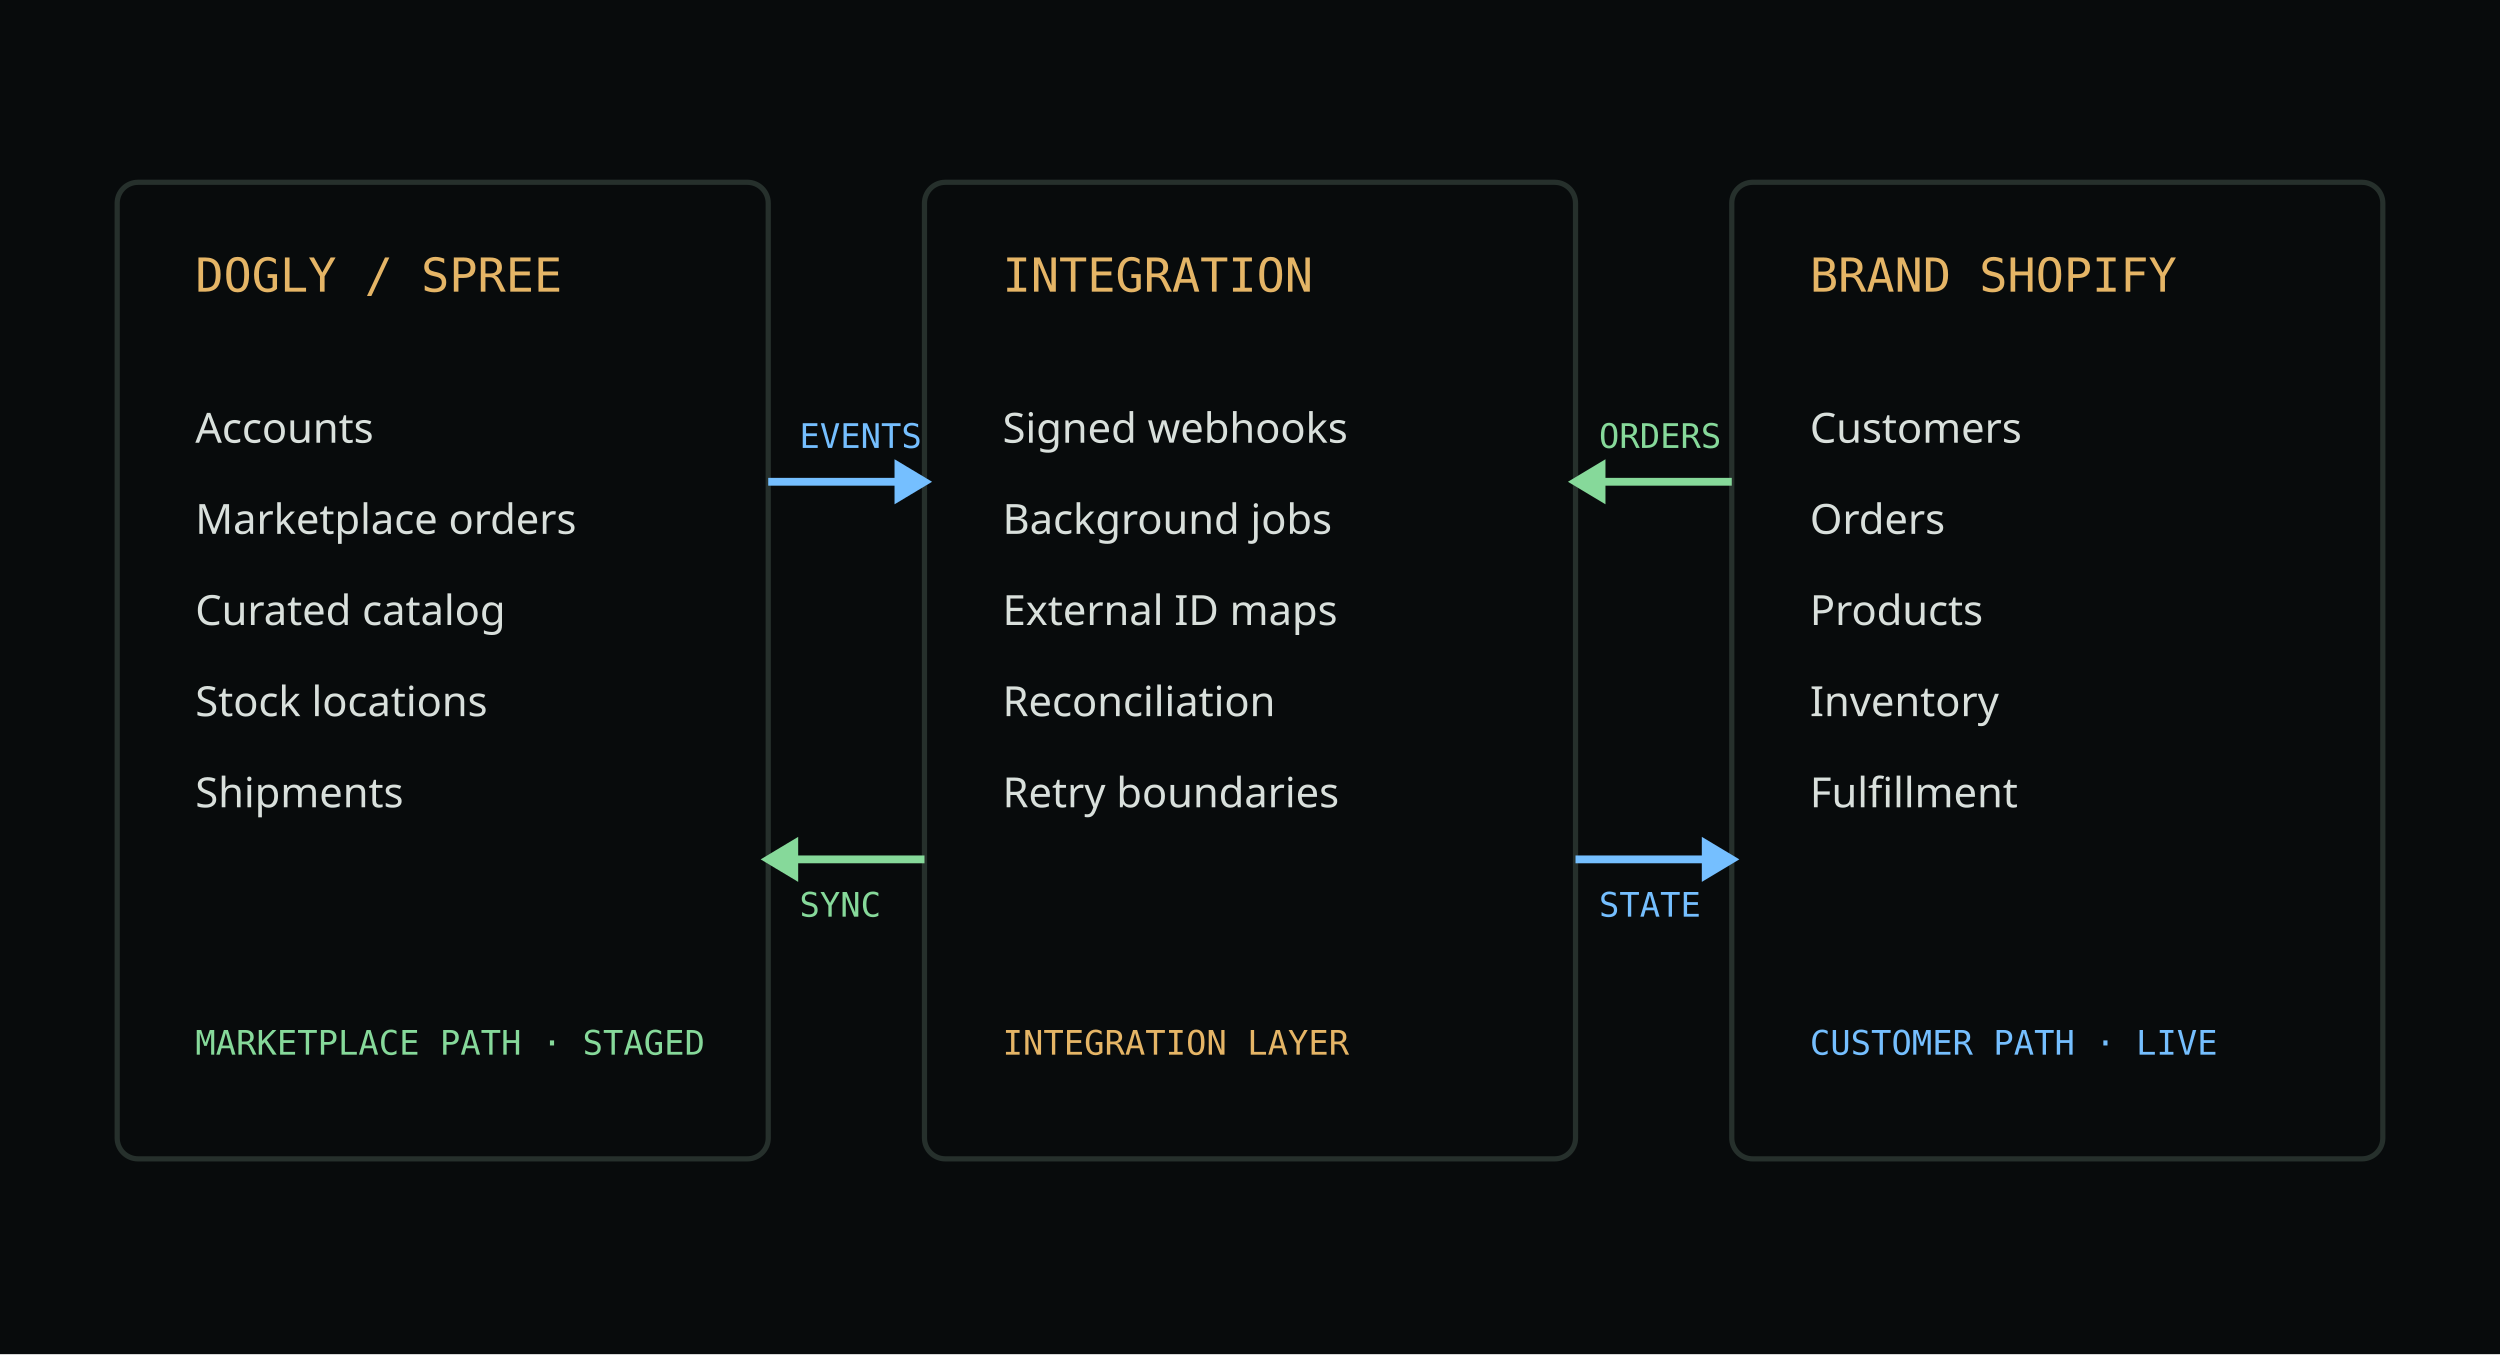
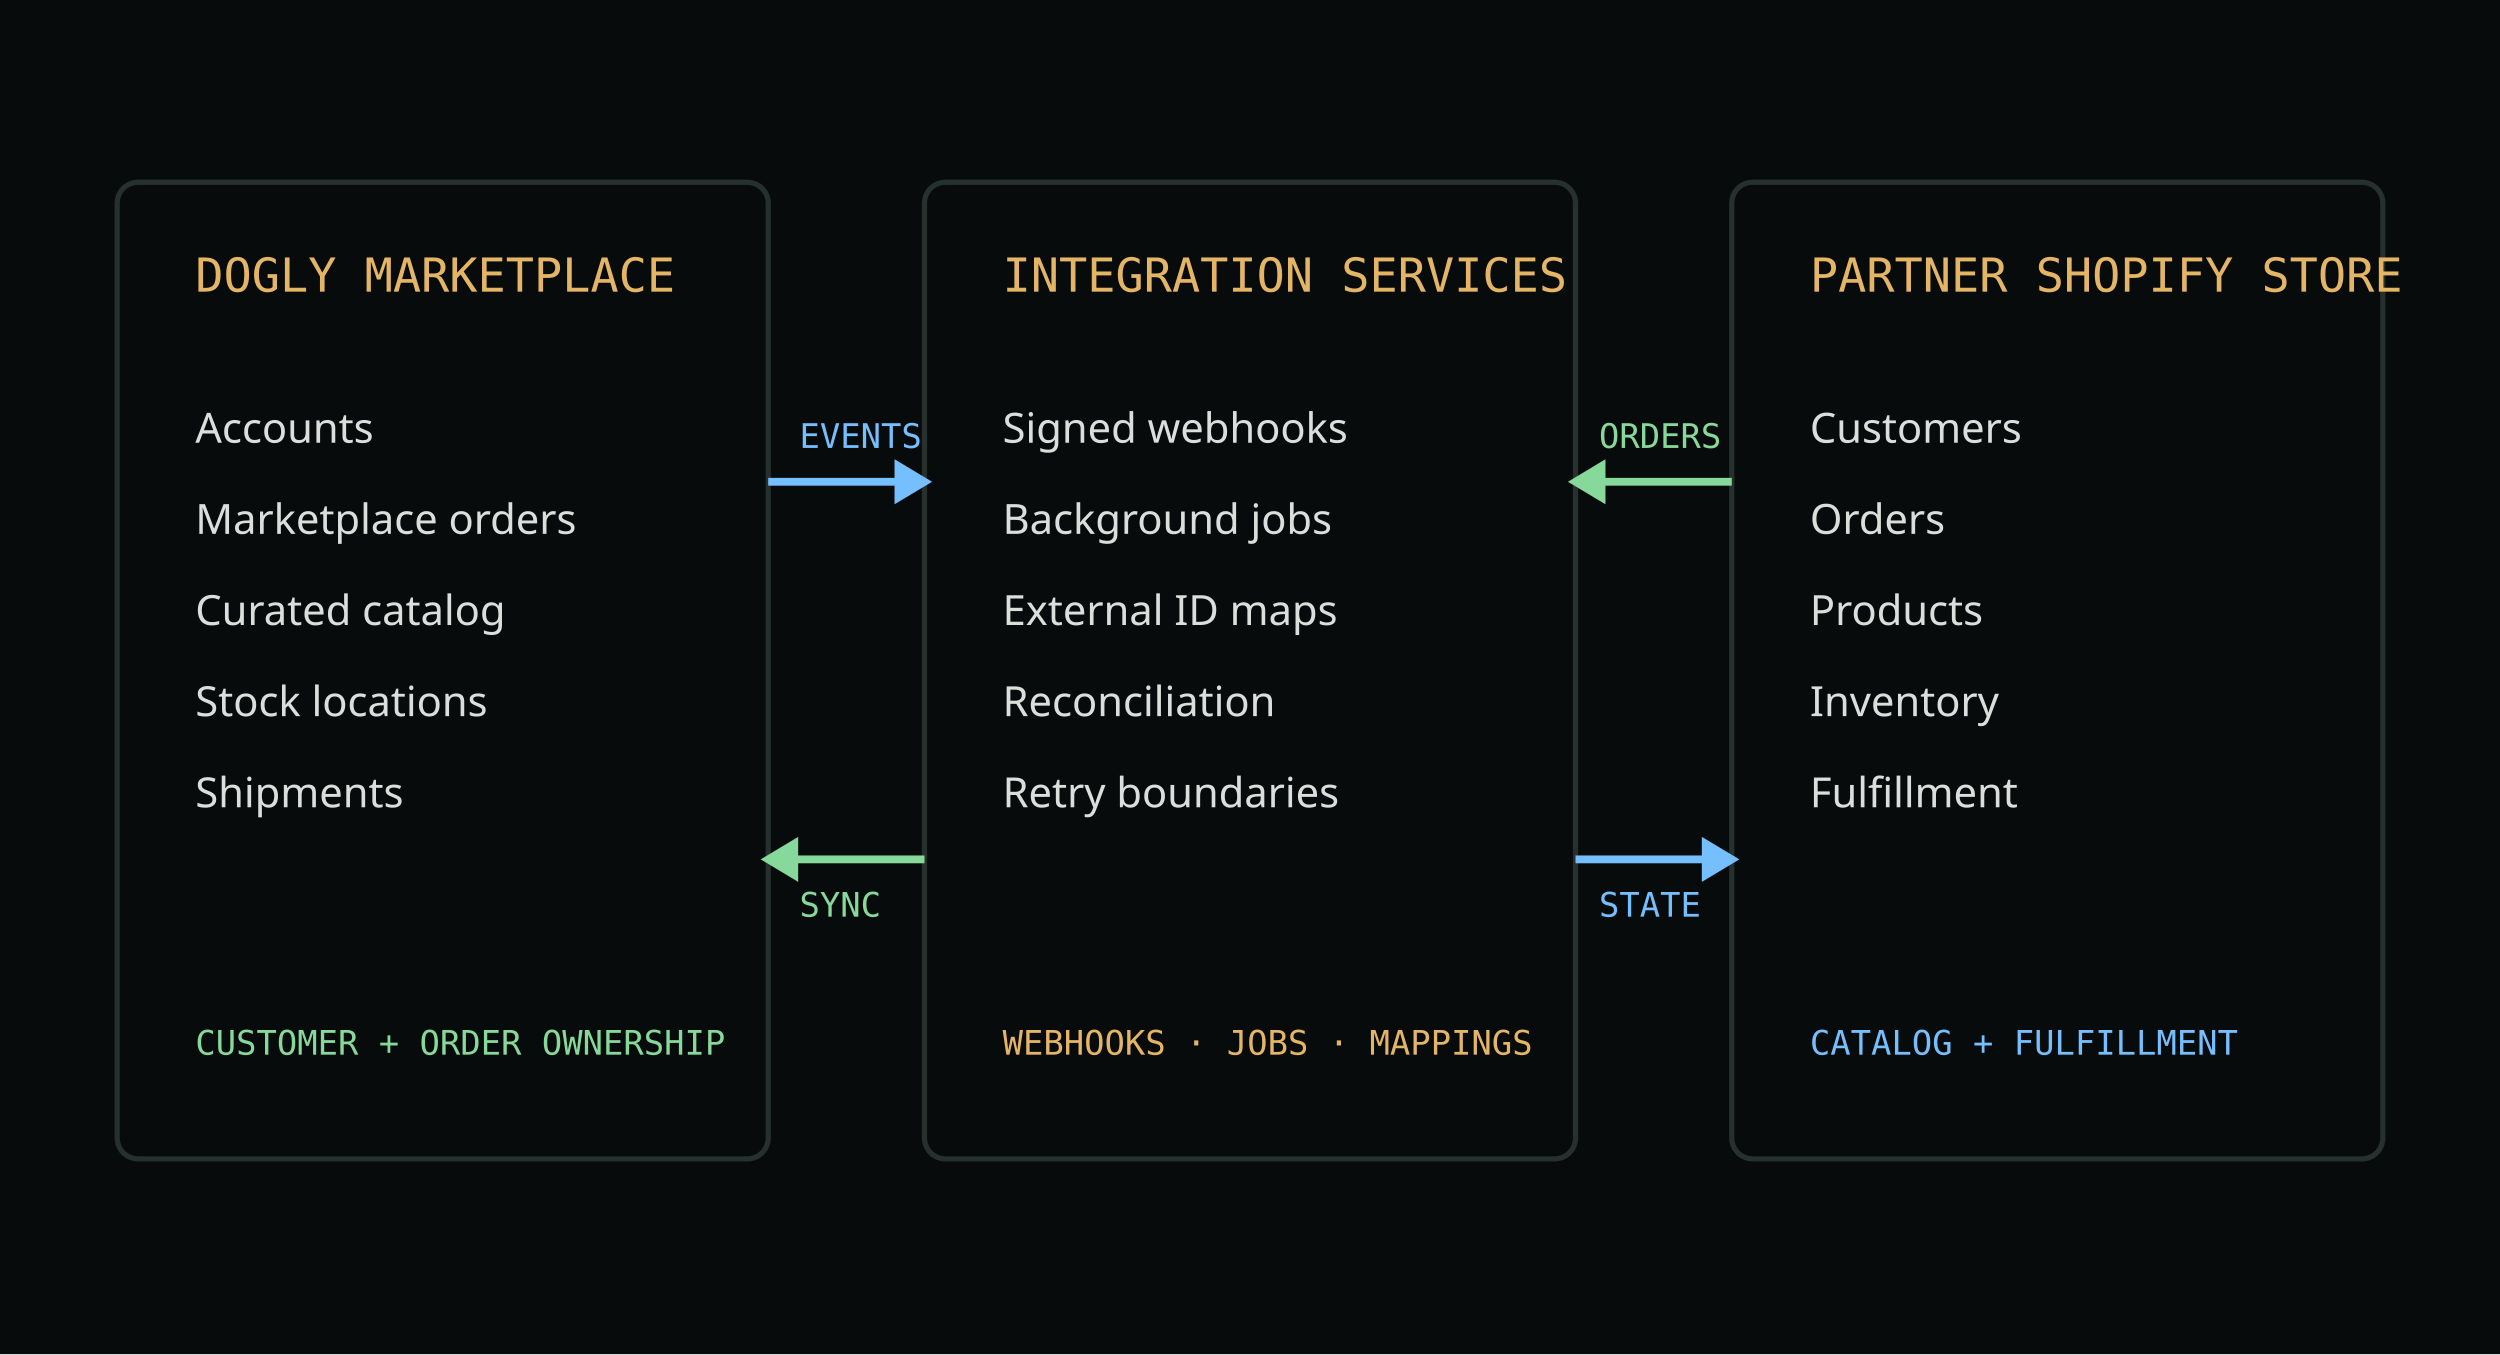
<svg xmlns="http://www.w3.org/2000/svg" width="960" height="520" viewBox="0 0 960 520" role="img" aria-labelledby="title desc">
  <rect width="960" height="520" fill="#080b0c" />
  <g fill="none" stroke="#26302c" stroke-width="2">
    <rect x="45" y="70" width="250" height="375" rx="8" />
    <rect x="355" y="70" width="250" height="375" rx="8" />
    <rect x="665" y="70" width="250" height="375" rx="8" />
  </g>
  <g font-family="ui-monospace, monospace" font-size="18" fill="#e5b566">
-     <text x="75" y="112">DOGLY / SPREE</text>
-     <text x="385" y="112">INTEGRATION</text>
-     <text x="695" y="112">BRAND SHOPIFY</text>
+     <text x="75" y="112">DOGLY MARKETPLACE</text>
+     <text x="385" y="112">INTEGRATION SERVICES</text>
+     <text x="695" y="112">PARTNER SHOPIFY STORE</text>
  </g>
  <g font-family="ui-sans-serif, sans-serif" font-size="16" fill="#d9e0dc">
    <text x="75" y="170">Accounts</text>
    <text x="75" y="205">Marketplace orders</text>
    <text x="75" y="240">Curated catalog</text>
    <text x="75" y="275">Stock locations</text>
    <text x="75" y="310">Shipments</text>
    <text x="385" y="170">Signed webhooks</text>
    <text x="385" y="205">Background jobs</text>
    <text x="385" y="240">External ID maps</text>
    <text x="385" y="275">Reconciliation</text>
    <text x="385" y="310">Retry boundaries</text>
    <text x="695" y="170">Customers</text>
    <text x="695" y="205">Orders</text>
    <text x="695" y="240">Products</text>
    <text x="695" y="275">Inventory</text>
    <text x="695" y="310">Fulfillment</text>
  </g>
  <g stroke="#75bfff" stroke-width="3" fill="#75bfff">
    <line x1="295" y1="185" x2="355" y2="185" />
    <polygon points="355,185 345,179 345,191" />
    <line x1="605" y1="330" x2="665" y2="330" />
    <polygon points="665,330 655,324 655,336" />
  </g>
  <g stroke="#86d99a" stroke-width="3" fill="#86d99a">
    <line x1="665" y1="185" x2="605" y2="185" />
    <polygon points="605,185 615,179 615,191" />
    <line x1="355" y1="330" x2="295" y2="330" />
    <polygon points="295,330 305,324 305,336" />
  </g>
  <g font-family="ui-monospace, monospace" font-size="13">
    <text x="307" y="172" fill="#75bfff">EVENTS</text>
    <text x="614" y="172" fill="#86d99a">ORDERS</text>
    <text x="614" y="352" fill="#75bfff">STATE</text>
    <text x="307" y="352" fill="#86d99a">SYNC</text>
  </g>
  <g font-family="ui-monospace, monospace" font-size="13">
-     <text x="75" y="405" fill="#86d99a">MARKETPLACE PATH · STAGED</text>
-     <text x="385" y="405" fill="#e5b566">INTEGRATION LAYER</text>
-     <text x="695" y="405" fill="#75bfff">CUSTOMER PATH · LIVE</text>
+     <text x="75" y="405" fill="#86d99a">CUSTOMER + ORDER OWNERSHIP</text>
+     <text x="385" y="405" fill="#e5b566">WEBHOOKS · JOBS · MAPPINGS</text>
+     <text x="695" y="405" fill="#75bfff">CATALOG + FULFILLMENT</text>
  </g>
</svg>
